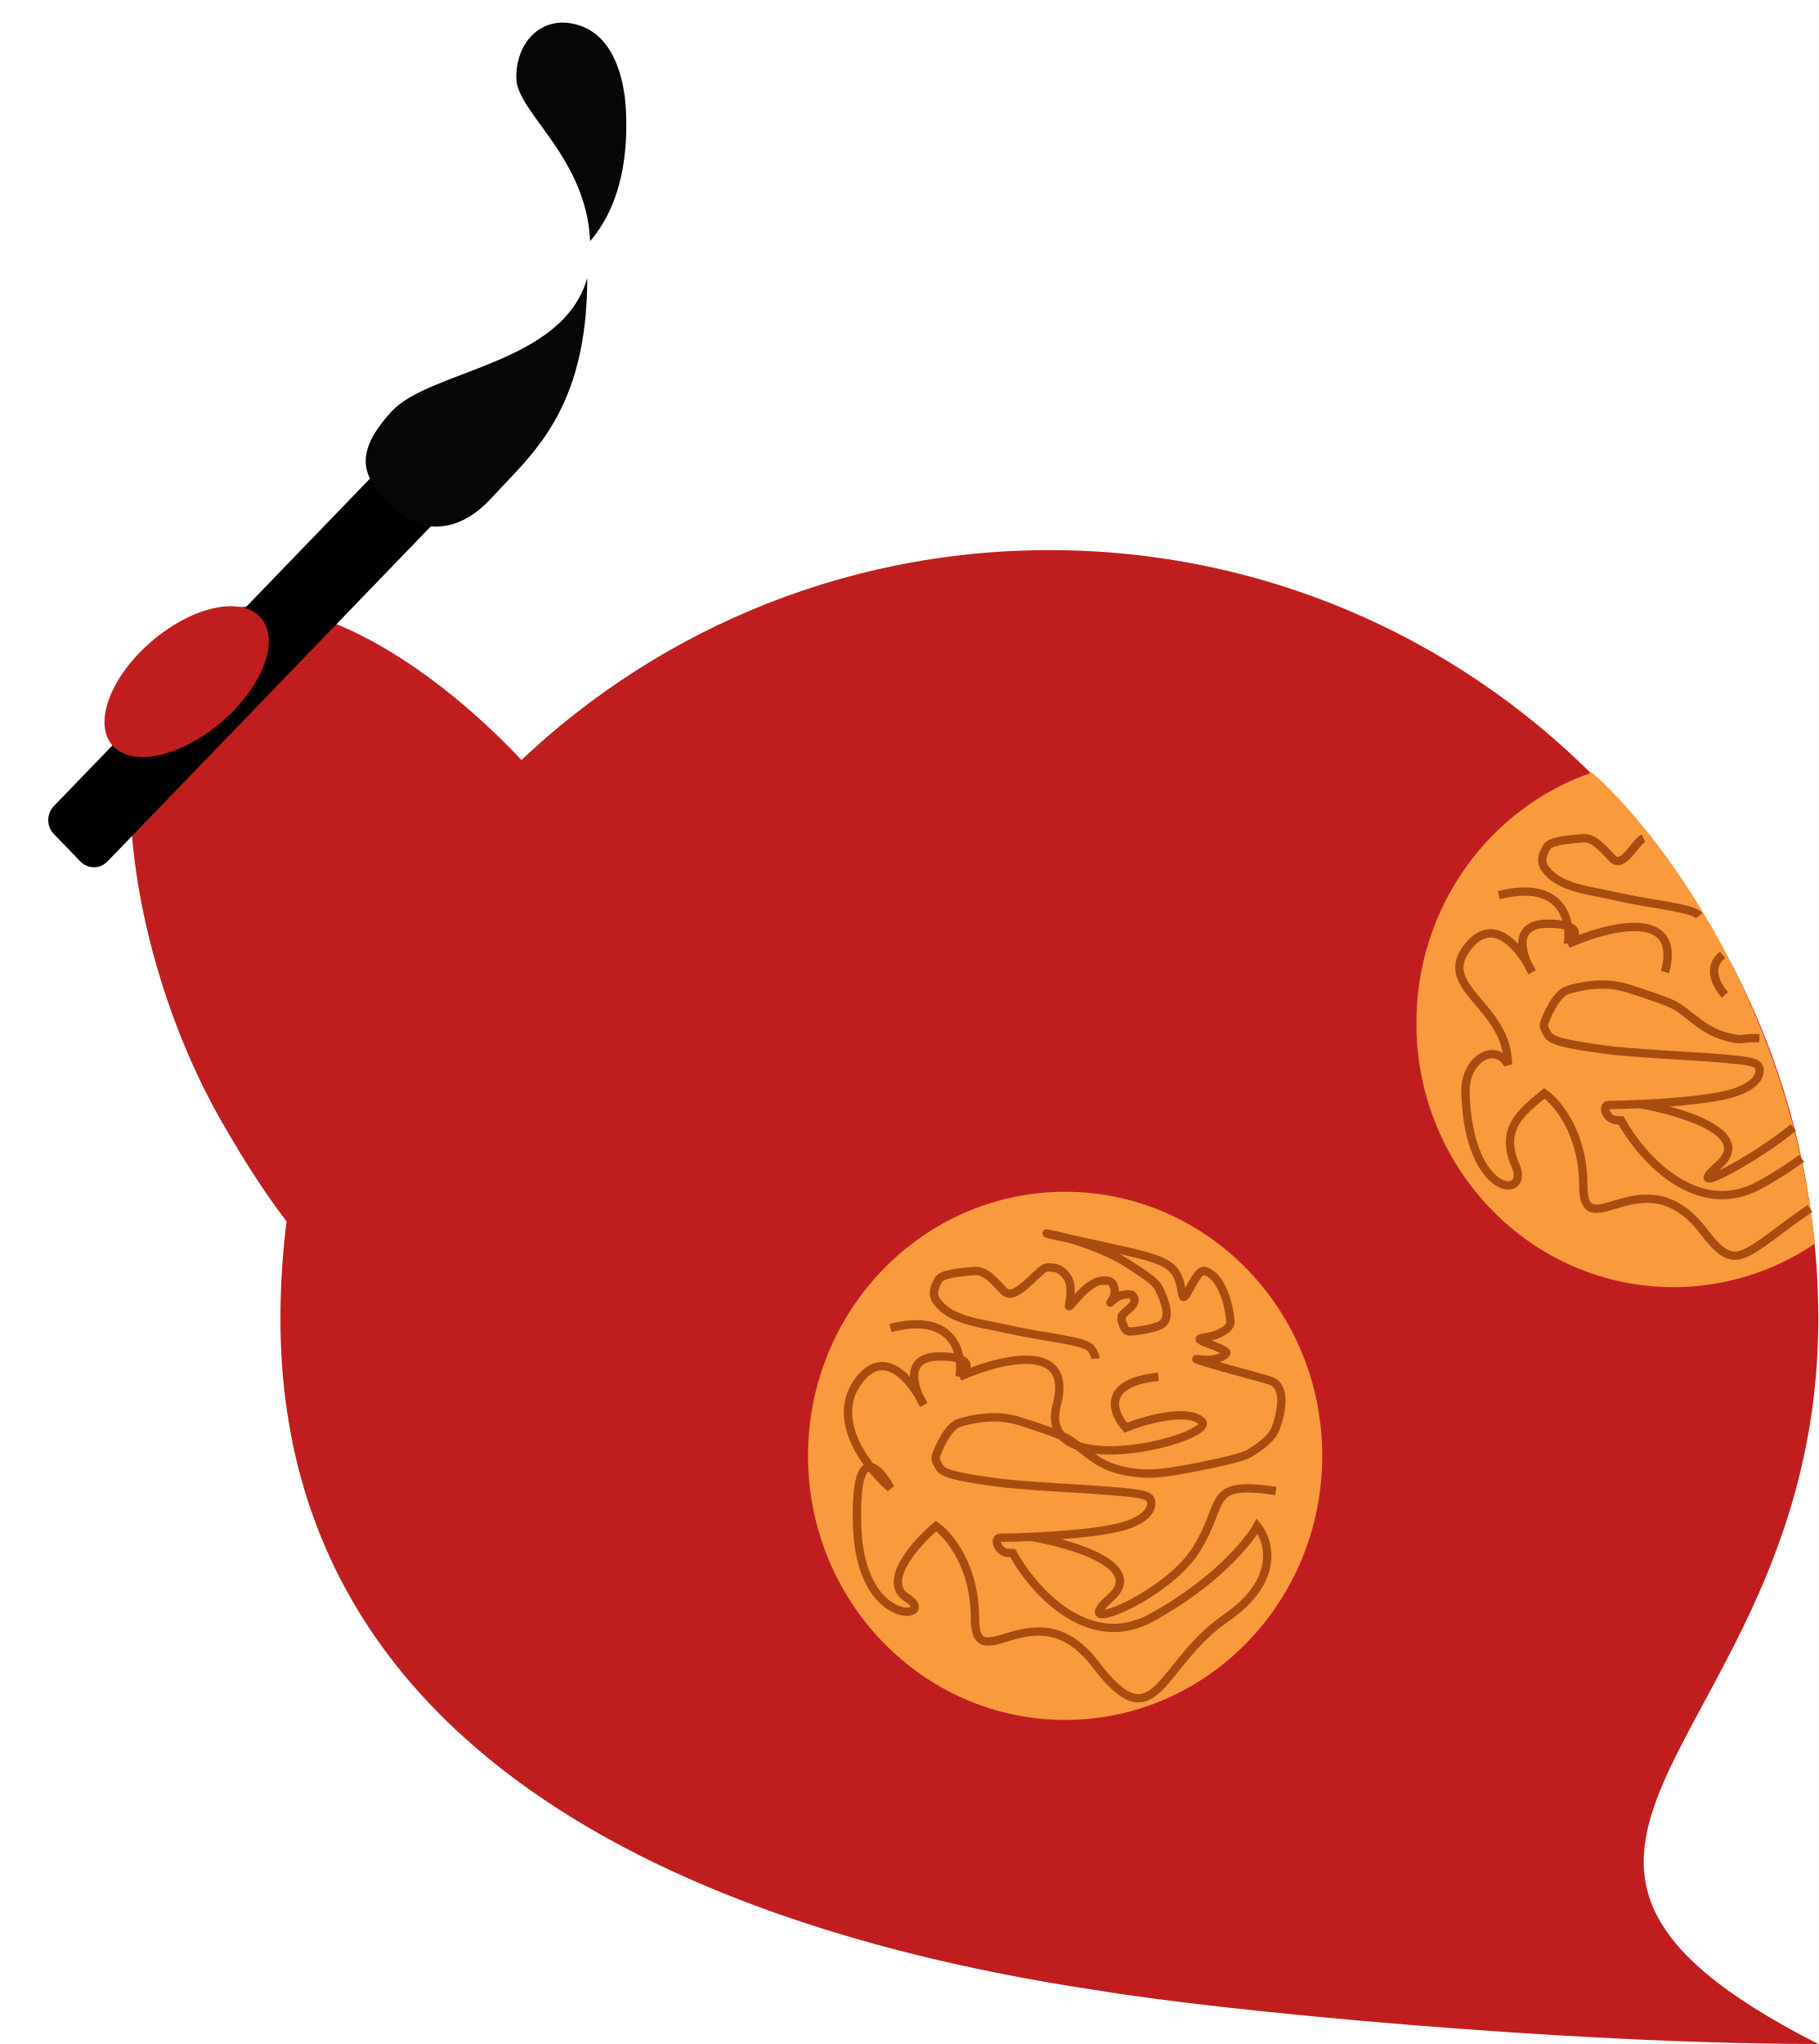
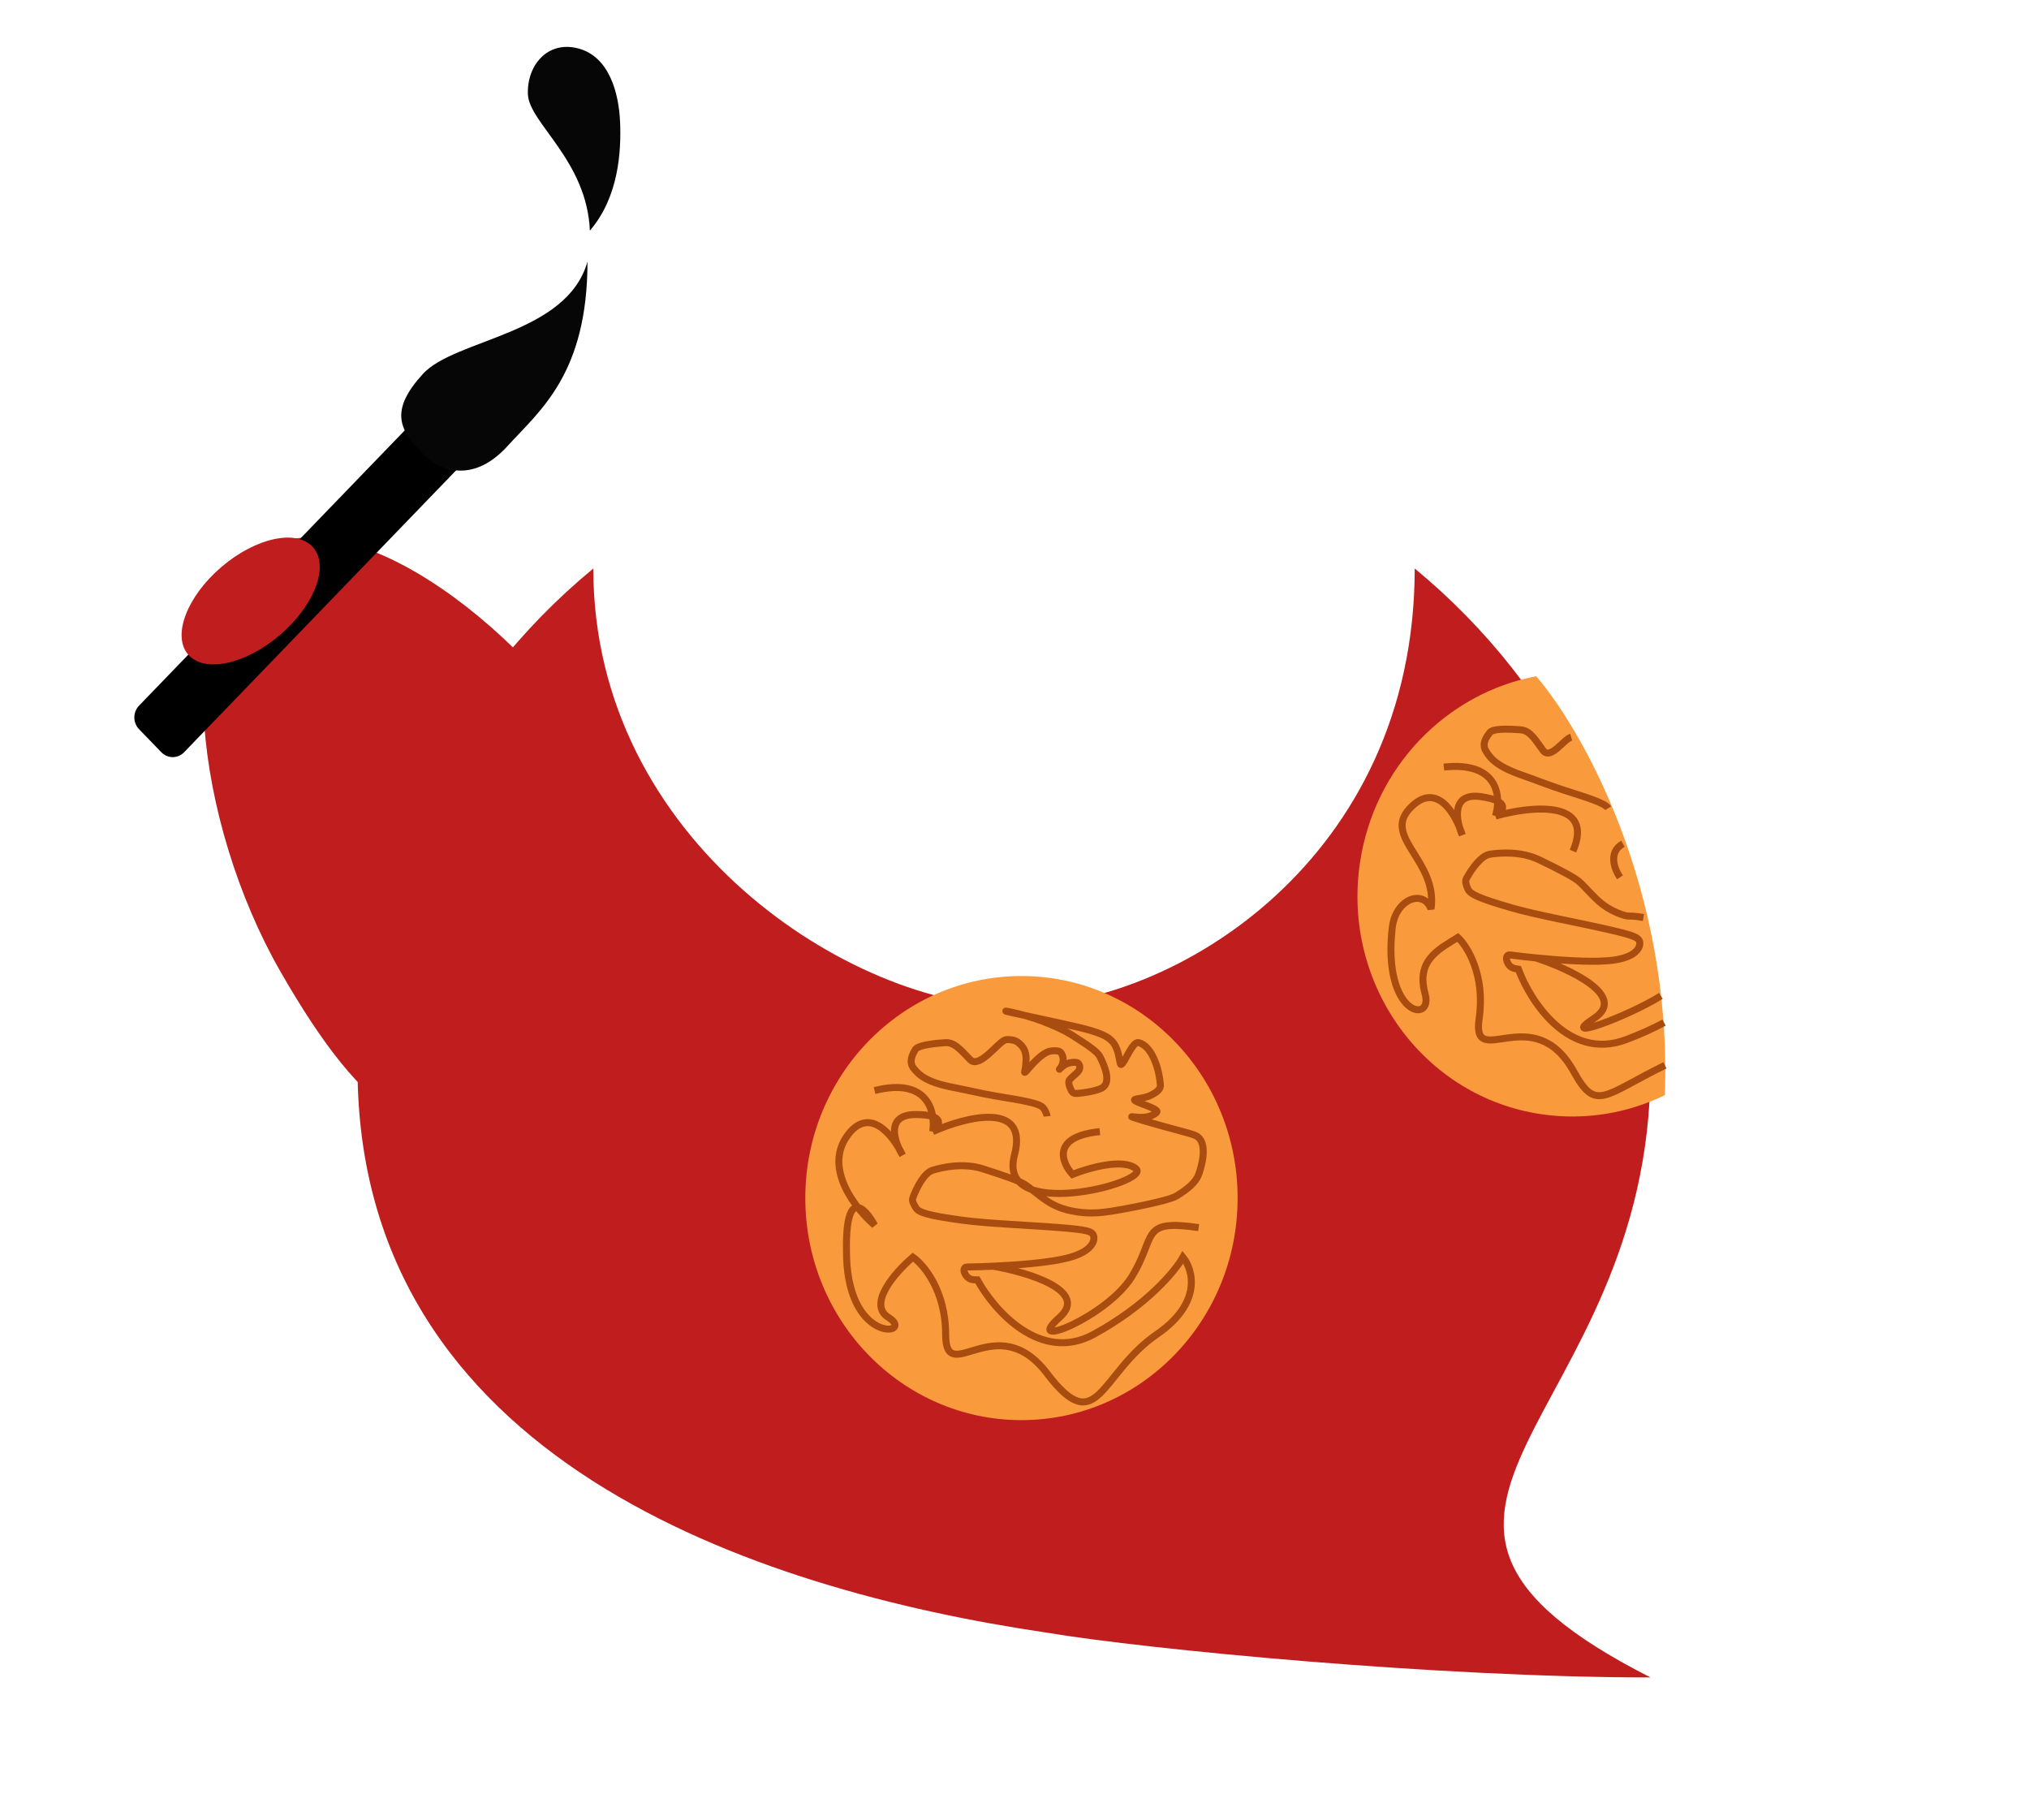
- <svg xmlns="http://www.w3.org/2000/svg" width="2185" height="2456" viewBox="0 0 2185 2456" fill="none">
-   <path d="M266.446 1347.86C145.099 1136.04 107.415 821.235 239.917 745.325C372.42 669.414 624.933 861.147 746.28 1072.96C867.627 1284.77 746.947 1470.72 614.445 1546.63C481.942 1622.54 387.793 1559.67 266.446 1347.86Z" fill="#C01E1E" />
-   <path d="M64.832 1002.27C62.668 1000.06 60.949 997.422 59.776 994.518C58.603 991.615 57.999 988.499 57.999 985.353C57.999 982.206 58.603 979.091 59.776 976.187C60.949 973.284 62.668 970.649 64.832 968.437L454.524 564.777C456.661 562.561 459.201 560.802 461.998 559.602C464.794 558.402 467.792 557.784 470.82 557.784C473.848 557.784 476.846 558.402 479.642 559.602C482.438 560.802 484.978 562.561 487.116 564.777L518.76 597.559C520.924 599.771 522.643 602.405 523.816 605.309C524.989 608.212 525.593 611.328 525.593 614.474C525.593 617.621 524.989 620.736 523.816 623.64C522.643 626.543 520.924 629.177 518.76 631.39L129.176 1035.05C127.038 1037.28 124.494 1039.04 121.691 1040.25C118.888 1041.46 115.883 1042.08 112.847 1042.08C109.811 1042.08 106.805 1041.46 104.003 1040.25C101.2 1039.04 98.656 1037.28 96.517 1035.05L64.832 1002.27Z" fill="black" />
-   <path d="M705.679 333.907C705.679 494.691 637.344 546.968 591.5 597.463C545.656 647.958 498.192 638.249 466.792 605.171C435.392 572.092 424.406 545.186 470.251 494.691C516.095 444.197 676.331 438.646 705.679 333.907Z" fill="#060606" />
-   <path d="M752.281 134.722C753.987 175.511 750.647 241.41 709.087 289.757C704.894 189.525 622.226 135.854 620.52 95.065C618.814 54.276 648.142 17.588 692.664 29.428C737.186 41.267 750.574 93.933 752.281 134.722Z" fill="#060606" />
-   <ellipse cx="224.269" cy="818.998" rx="117.613" ry="64.138" transform="rotate(-40.4472 224.269 818.998)" fill="#C01E1E" />
-   <path d="M2185 2456C1713 2216 2185 2095.31 2185 1585C2185 1074.69 1771.31 661 1261 661C750.689 661 337 1074.69 337 1585C337 2143.33 903 2330.12 1322 2392C1465 2416 1882 2456 2185 2456Z" fill="#C01E1E" />
-   <ellipse cx="1279.95" cy="1749.3" rx="308.946" ry="317.296" fill="#F99A3D" />
-   <path d="M1316.57 1632.48C1316.36 1630.45 1314.88 1625.08 1310.87 1620.18C1305.2 1613.27 1278.07 1609.32 1243.98 1603.58C1222.07 1599.9 1204.6 1595.4 1183.3 1591.34C1143.05 1583.66 1133.12 1572.81 1126.16 1564.26C1118.04 1554.29 1124.75 1543.31 1127.94 1537.44C1131.13 1531.56 1149.52 1528.64 1171.58 1527.22C1185.3 1526.34 1196.15 1541.16 1206.91 1551.77C1219.59 1564.29 1245.47 1528.29 1255.72 1523.71C1259.01 1522.24 1262.75 1522.86 1266.78 1523.41C1272.33 1524.17 1276.79 1527.67 1280.18 1531.55C1288.4 1540.94 1286.59 1552.29 1285.95 1560.21C1285.69 1563.46 1284.89 1566.8 1284.57 1568.3C1282.96 1575.74 1298.01 1550.18 1316.18 1540.98C1320.97 1538.55 1326.88 1538.64 1330.54 1538.91C1334.21 1539.17 1335.89 1540.46 1337.18 1542.77C1343.58 1554.27 1335.3 1564.21 1334.23 1565.24C1332.47 1566.93 1338.87 1559.97 1344.07 1557.66C1349.21 1555.37 1354.61 1554.95 1358.86 1555.5C1360.94 1555.77 1362.26 1557.88 1362.92 1559.84C1363.57 1561.79 1363.36 1563.99 1362.41 1566.14C1360.44 1570.58 1354.04 1574.04 1348.82 1580.12C1345.69 1583.77 1349.29 1591.71 1351.31 1595.68C1353.34 1599.64 1355.65 1600.19 1362 1599.56C1378.8 1597.88 1391.61 1594.28 1395.86 1591.42C1408.06 1583.2 1399.31 1561.33 1391.99 1547.03C1388.25 1539.71 1374.5 1530.72 1352.83 1516.86C1340.64 1509.07 1324.28 1501.92 1308.75 1496.09C1293.21 1490.25 1278.55 1486.5 1267.84 1484.11C1257.13 1481.72 1250.82 1480.81 1269.9 1485.07C1288.98 1489.34 1333.65 1498.82 1359.82 1504.9C1392.58 1512.51 1401.97 1518.21 1407.59 1523.3C1418.54 1533.19 1419 1548.59 1421.12 1556.85C1423.47 1566.02 1434.93 1532.18 1444.28 1527.61C1446.39 1526.58 1448.53 1527.32 1450.98 1528.42C1467.97 1536.08 1477.02 1566.67 1478.54 1587.58C1479.06 1594.75 1471.23 1599.12 1464.65 1602.46C1458.08 1605.79 1449.13 1606.74 1443.69 1607.85C1432.52 1610.13 1468.16 1618.02 1473.43 1624.8C1474.57 1626.28 1471.24 1628.59 1468.89 1629.91C1456.5 1636.86 1439.53 1632.71 1437.61 1632.99C1435.57 1633.28 1467.52 1642.84 1510.78 1654.33C1526.51 1658.51 1529.4 1659.95 1531.66 1661.62C1545.52 1671.9 1538.62 1700.72 1533.21 1715.47C1528.78 1727.54 1516.76 1736.71 1502.42 1745.72C1497.59 1748.75 1490.05 1751.17 1472.37 1755.44C1454.68 1759.7 1426.68 1765.21 1407.94 1768.14C1380.77 1772.39 1364.94 1770.34 1350.94 1767.48C1335.77 1764.38 1324.93 1759.04 1316.45 1753.41C1303.67 1744.91 1293.25 1735.12 1284.34 1729.57C1275.81 1724.25 1253.41 1716.6 1224.51 1707.43C1196.26 1698.45 1166.37 1705.4 1153.11 1709.48C1140.9 1713.23 1130.39 1733.69 1124.79 1748.68C1122.92 1753.7 1126.48 1758.62 1128.7 1762.7C1132.7 1770 1145.78 1774.01 1194.81 1780.85C1230.2 1785.78 1296.64 1788.35 1334.93 1791.52C1373.22 1794.69 1381.64 1796.35 1383.24 1803.99C1384.84 1811.64 1379.37 1825.22 1350.04 1833.74C1320.72 1842.25 1267.7 1845.27 1239.13 1846.65M1239.13 1846.65C1208.06 1848.14 1203.53 1847.27 1200.24 1848.1C1198.62 1848.51 1198 1850.58 1197.88 1852.26C1197.65 1855.61 1199.89 1858.76 1202.22 1861.72C1203.71 1863.21 1205.81 1864.68 1208.37 1865.44C1210.93 1866.19 1213.87 1866.19 1216.91 1866.19C1240.59 1909.46 1307.01 1985.6 1383.24 1944C1459.48 1902.4 1500.03 1853.16 1510.78 1833.74C1525.47 1851.82 1538.57 1899.2 1473.43 1944C1391.99 2000 1389.16 2095.45 1316.57 2000C1243.98 1904.55 1171.58 2021.81 1171.58 1944C1171.58 1881.75 1140.39 1844.56 1124.79 1833.74C1100.29 1854.49 1059.04 1900.8 1090 1920C1128.7 1944 1034 1960.05 1030 1833.74C1026.8 1732.69 1055.33 1761.14 1070 1788C1043.33 1765.22 998 1708.05 1030 1661.62C1062 1615.19 1096.67 1659.86 1110 1688C1098.04 1668.64 1085.03 1629.91 1128.7 1629.91C1172.38 1629.91 1163.17 1646.19 1153.11 1654.33M1239.13 1846.65C1288.84 1855.13 1377.46 1881.69 1334.23 1920C1280.18 1967.89 1401.79 1919.45 1437.61 1861.72C1473.43 1803.99 1448.42 1779.05 1533.21 1791.52M1153.11 1654.33C1157.4 1626.61 1146.8 1576.08 1070 1595.68M1153.11 1654.33C1200.68 1633.05 1290.63 1609.99 1269.9 1688C1243.98 1785.51 1466.26 1726.85 1443.69 1707.43C1425.63 1691.89 1375.59 1706.31 1352.83 1715.47C1337.03 1698.02 1322.75 1661.35 1391.99 1654.33" stroke="#A84C0F" stroke-width="10" />
-   <path d="M1702 1229.3C1702 1404.53 1840.32 1546.59 2010.95 1546.59C2073.78 1546.59 2132.22 1527.33 2181 1494.24C2149 1200.04 1989 994.346 1913 928.277C1790.38 970.341 1702 1089.22 1702 1229.3Z" fill="#F99A3D" />
-   <path d="M2041.87 1100.18C2036.2 1093.27 2009.07 1089.32 1974.98 1083.58C1953.07 1079.9 1935.6 1075.4 1914.3 1071.34C1874.05 1063.66 1864.12 1052.81 1857.16 1044.26C1849.04 1034.29 1855.75 1023.31 1858.94 1017.44C1862.13 1011.56 1880.52 1008.64 1902.58 1007.22C1916.3 1006.34 1927.15 1021.16 1937.91 1031.77C1950.59 1044.29 1964.72 1011.81 1974.98 1007.22M2114.24 1247.48C2089.55 1246.82 2095.94 1250.34 2081.94 1247.48C2066.77 1244.38 2055.93 1239.04 2047.45 1233.41C2034.67 1224.91 2024.25 1215.12 2015.34 1209.57C2006.81 1204.25 1984.41 1196.6 1955.51 1187.43C1927.26 1178.45 1897.37 1185.4 1884.11 1189.48C1871.9 1193.23 1861.39 1213.69 1855.79 1228.68C1853.92 1233.7 1857.48 1238.62 1859.7 1242.7C1863.7 1250 1876.78 1254.01 1925.81 1260.85C1961.2 1265.78 2027.64 1268.35 2065.93 1271.52C2104.22 1274.69 2112.64 1276.35 2114.24 1283.99C2115.84 1291.64 2110.37 1305.22 2081.04 1313.74C2051.72 1322.25 1998.7 1325.27 1970.13 1326.65M1970.13 1326.65C1939.06 1328.14 1934.53 1327.27 1931.24 1328.1C1929.62 1328.51 1929 1330.58 1928.88 1332.26C1928.65 1335.61 1930.89 1338.76 1933.22 1341.72C1934.71 1343.21 1936.81 1344.68 1939.37 1345.44C1941.93 1346.19 1944.87 1346.19 1947.91 1346.19C1971.59 1389.46 2038.01 1465.6 2114.24 1424C2133.38 1413.56 2150.27 1402.63 2165 1391.82M1970.13 1326.65C2019.84 1335.13 2108.46 1361.69 2065.23 1400C2017.36 1442.41 2112.1 1390.88 2155 1354.72M2175 1452C2093.56 1508 2087.12 1532 2047.57 1480C1974.98 1384.55 1902.58 1501.81 1902.58 1424C1902.58 1361.75 1871.39 1324.56 1855.79 1313.74C1831.29 1334.49 1801 1354.72 1821 1400C1839.4 1441.66 1765 1440.05 1761 1313.74C1759.66 1271.52 1797.33 1252.14 1812 1279C1812 1209.57 1729 1188.05 1761 1141.62C1793 1095.19 1827.67 1139.86 1841 1168C1829.04 1148.64 1816.03 1109.91 1859.7 1109.91C1903.38 1109.91 1894.17 1126.19 1884.11 1134.33M1884.11 1134.33C1888.4 1106.61 1877.8 1056.08 1801 1075.68M1884.11 1134.33C1931.68 1113.05 2021.63 1089.99 2000.9 1168M2072.83 1195.47C2061.76 1183.24 2051.44 1161.6 2070.04 1147.31" stroke="#A84C0F" stroke-width="10" />
+ <svg xmlns="http://www.w3.org/2000/svg" width="2900" height="2600" viewBox="0 0 2900 2600" fill="none">
+   <path d="M400.447 1387.68C279.1 1175.87 241.416 861.062 373.918 785.152C506.421 709.241 758.934 900.974 880.281 1112.79C1001.63 1324.6 880.948 1510.55 748.445 1586.46C615.943 1662.37 521.794 1599.5 400.447 1387.68Z" fill="#C01E1E" />
+   <path d="M198.833 1042.09C196.669 1039.88 194.95 1037.25 193.777 1034.34C192.604 1031.44 192 1028.33 192 1025.18C192 1022.03 192.604 1018.92 193.777 1016.01C194.95 1013.11 196.669 1010.48 198.833 1008.26L588.525 604.604C590.662 602.388 593.202 600.629 595.999 599.429C598.795 598.229 601.793 597.611 604.821 597.611C607.849 597.611 610.847 598.229 613.643 599.429C616.439 600.629 618.979 602.388 621.117 604.604L652.761 637.386C654.925 639.598 656.644 642.232 657.817 645.135C658.99 648.039 659.594 651.154 659.594 654.301C659.594 657.448 658.99 660.563 657.817 663.466C656.644 666.37 654.925 669.004 652.761 671.216L263.177 1074.88C261.039 1077.1 258.495 1078.87 255.692 1080.08C252.889 1081.28 249.884 1081.9 246.848 1081.9C243.812 1081.9 240.806 1081.28 238.003 1080.08C235.201 1078.87 232.657 1077.1 230.518 1074.88L198.833 1042.09Z" fill="black" />
+   <path d="M839.68 373.734C839.68 534.518 771.345 586.795 725.501 637.29C679.657 687.785 632.193 678.076 600.793 644.997C569.393 611.919 558.407 585.013 604.251 534.518C650.096 484.023 810.332 478.473 839.68 373.734Z" fill="#060606" />
+   <path d="M886.282 174.549C887.988 215.337 884.648 281.237 843.088 329.584C838.895 229.352 756.227 175.68 754.521 134.892C752.815 94.103 782.143 57.415 826.665 69.255C871.187 81.094 884.575 133.76 886.282 174.549Z" fill="#060606" />
+   <path d="M447.774 782.524C470.754 809.48 449.311 865.494 399.88 907.634C350.448 949.774 291.746 962.083 268.766 935.126C245.786 908.17 267.23 852.156 316.661 810.016C366.093 767.876 424.794 755.567 447.774 782.524Z" fill="#C01E1E" />
+   <path d="M2359 2397C1887 2157 2359 2036.31 2359 1526C2359 1238.6 2227.79 981.848 2022 812.378C2022 1227 1679.75 1438.5 1449.35 1438.5C1218.95 1438.5 848 1203 848 812.378C642.213 981.848 511 1238.6 511 1526C511 2084.33 1077 2271.12 1496 2333C1639 2357 2056 2397 2359 2397Z" fill="#C01E1E" />
+   <ellipse cx="1459.95" cy="1712.02" rx="308.946" ry="317.296" fill="#F99A3D" />
+   <path d="M1496.57 1595.2C1496.36 1593.17 1494.88 1587.8 1490.87 1582.9C1485.2 1575.99 1458.07 1572.05 1423.98 1566.31C1402.07 1562.62 1384.6 1558.12 1363.3 1554.06C1323.05 1546.39 1313.12 1535.53 1306.16 1526.98C1298.04 1517.02 1304.75 1506.03 1307.94 1500.16C1311.13 1494.29 1329.52 1491.36 1351.58 1489.94C1365.3 1489.06 1376.15 1503.88 1386.91 1514.49C1399.59 1527.01 1425.47 1491.02 1435.72 1486.43C1439.01 1484.96 1442.75 1485.59 1446.78 1486.14C1452.33 1486.9 1456.79 1490.39 1460.18 1494.27C1468.4 1503.66 1466.59 1515.01 1465.95 1522.94C1465.69 1526.18 1464.89 1529.53 1464.57 1531.02C1462.96 1538.46 1478.01 1512.91 1496.18 1503.7C1500.97 1501.27 1506.88 1501.37 1510.54 1501.63C1514.21 1501.89 1515.89 1503.18 1517.18 1505.49C1523.58 1517 1515.3 1526.93 1514.23 1527.96C1512.47 1529.65 1518.87 1522.69 1524.07 1520.38C1529.21 1518.09 1534.61 1517.67 1538.86 1518.22C1540.94 1518.49 1542.26 1520.61 1542.92 1522.56C1543.57 1524.51 1543.36 1526.72 1542.41 1528.86C1540.44 1533.3 1534.04 1536.76 1528.82 1542.84C1525.69 1546.49 1529.29 1554.44 1531.31 1558.4C1533.34 1562.37 1535.65 1562.92 1542 1562.28C1558.8 1560.6 1571.61 1557 1575.86 1554.14C1588.06 1545.92 1579.31 1524.06 1571.99 1509.75C1568.25 1502.44 1554.5 1493.44 1532.83 1479.58C1520.64 1471.79 1504.28 1464.64 1488.75 1458.81C1473.21 1452.97 1458.55 1449.23 1447.84 1446.84C1437.13 1444.45 1430.82 1443.53 1449.9 1447.8C1468.98 1452.06 1513.65 1461.55 1539.82 1467.62C1572.58 1475.23 1581.97 1480.93 1587.59 1486.02C1598.54 1495.91 1599 1511.31 1601.12 1519.58C1603.47 1528.74 1614.93 1494.91 1624.28 1490.33C1626.39 1489.3 1628.53 1490.04 1630.98 1491.15C1647.97 1498.81 1657.02 1529.4 1658.54 1550.3C1659.06 1557.47 1651.23 1561.85 1644.65 1565.18C1638.08 1568.51 1629.13 1569.46 1623.69 1570.57C1612.52 1572.85 1648.16 1580.74 1653.43 1587.53C1654.57 1589.01 1651.24 1591.31 1648.89 1592.63C1636.5 1599.59 1619.53 1595.44 1617.61 1595.71C1615.57 1596 1647.52 1605.56 1690.78 1617.06C1706.51 1621.24 1709.4 1622.67 1711.66 1624.34C1725.52 1634.62 1718.62 1663.45 1713.21 1678.19C1708.78 1690.27 1696.76 1699.44 1682.42 1708.44C1677.59 1711.47 1670.05 1713.89 1652.37 1718.16C1634.68 1722.43 1606.68 1727.93 1587.94 1730.86C1560.77 1735.11 1544.94 1733.06 1530.94 1730.2C1515.77 1727.1 1504.93 1721.76 1496.45 1716.13C1483.67 1707.63 1473.25 1697.84 1464.34 1692.29C1455.81 1686.97 1433.41 1679.33 1404.51 1670.15C1376.26 1661.17 1346.37 1668.12 1333.11 1672.2C1320.9 1675.96 1310.39 1696.41 1304.79 1711.4C1302.92 1716.43 1306.48 1721.35 1308.7 1725.42C1312.7 1732.73 1325.78 1736.74 1374.81 1743.57C1410.2 1748.5 1476.64 1751.07 1514.93 1754.24C1553.22 1757.42 1561.64 1759.07 1563.24 1766.71C1564.84 1774.36 1559.37 1787.95 1530.04 1796.46C1500.72 1804.97 1447.7 1807.99 1419.13 1809.37M1419.13 1809.37C1388.06 1810.86 1383.53 1810 1380.24 1810.82C1378.62 1811.23 1378 1813.3 1377.88 1814.98C1377.65 1818.33 1379.89 1821.48 1382.22 1824.44C1383.71 1825.93 1385.81 1827.4 1388.37 1828.16C1390.93 1828.92 1393.87 1828.92 1396.91 1828.92C1420.59 1872.18 1487.01 1948.32 1563.24 1906.72C1639.48 1865.12 1680.03 1815.88 1690.78 1796.46C1705.47 1814.55 1718.57 1861.92 1653.43 1906.72C1571.99 1962.72 1569.16 2058.18 1496.57 1962.72C1423.98 1867.27 1351.58 1984.53 1351.58 1906.72C1351.58 1844.48 1320.39 1807.28 1304.79 1796.46C1280.29 1817.21 1239.04 1863.52 1270 1882.72C1308.7 1906.72 1214 1922.77 1210 1796.46C1206.8 1695.41 1235.33 1723.86 1250 1750.72C1223.33 1727.94 1178 1670.77 1210 1624.34C1242 1577.92 1276.67 1622.58 1290 1650.72C1278.04 1631.36 1265.03 1592.63 1308.7 1592.63C1352.38 1592.63 1343.17 1608.91 1333.11 1617.06M1419.13 1809.37C1468.84 1817.86 1557.46 1844.41 1514.23 1882.72C1460.18 1930.61 1581.79 1882.17 1617.61 1824.44C1653.43 1766.71 1628.42 1741.77 1713.21 1754.24M1333.11 1617.06C1337.4 1589.34 1326.8 1538.8 1250 1558.4M1333.11 1617.06C1380.68 1595.77 1470.63 1572.71 1449.9 1650.72C1423.98 1748.24 1646.26 1689.57 1623.69 1670.15C1605.63 1654.61 1555.59 1669.04 1532.83 1678.19C1517.03 1660.74 1502.75 1624.08 1571.99 1617.06" stroke="#A84C0F" stroke-width="10" />
+   <path d="M1943.6 1233.89C1918.42 1407.31 2034.88 1567.78 2203.74 1592.3C2265.92 1601.33 2326.53 1590.67 2379.55 1564.93C2390.17 1269.18 2261.39 1042.63 2195.68 966.327C2068.29 990.331 1963.74 1095.27 1943.6 1233.89Z" fill="#F99A3D" />
+   <path d="M2298.5 1154.97C2293.89 1147.31 2267.61 1139.51 2234.69 1128.93C2213.54 1122.13 2196.9 1115.17 2176.4 1108.09C2137.67 1094.71 2129.41 1082.54 2123.75 1073.08C2117.15 1062.05 2125.37 1052.14 2129.36 1046.8C2133.36 1041.44 2151.98 1041.19 2174.02 1042.95C2187.72 1044.05 2196.33 1060.28 2205.45 1072.33C2216.21 1086.54 2234.86 1056.42 2245.67 1053.36M2348.95 1311.14C2324.61 1306.93 2330.43 1311.34 2316.99 1306.5C2302.42 1301.25 2292.46 1294.4 2284.88 1287.61C2273.45 1277.37 2264.55 1266.18 2256.53 1259.41C2248.85 1252.92 2227.78 1242.13 2200.5 1228.89C2173.83 1215.95 2143.26 1218.53 2129.54 1220.66C2116.93 1222.63 2103.58 1241.35 2095.89 1255.39C2093.31 1260.09 2096.13 1265.47 2097.75 1269.82C2100.65 1277.63 2113.01 1283.48 2160.56 1297.29C2194.87 1307.26 2260.25 1319.34 2297.69 1327.99C2335.12 1336.63 2343.22 1339.48 2343.71 1347.27C2344.19 1355.07 2336.82 1367.73 2306.58 1371.94C2276.33 1376.14 2223.43 1371.52 2194.96 1368.77M2194.96 1368.77C2163.99 1365.78 2159.64 1364.28 2156.26 1364.62C2154.6 1364.79 2153.69 1366.75 2153.33 1368.4C2152.62 1371.68 2154.39 1375.12 2156.26 1378.38C2157.52 1380.07 2159.39 1381.83 2161.82 1382.94C2164.24 1384.06 2167.16 1384.48 2170.16 1384.92C2187.38 1431.14 2242.16 1516.04 2323.58 1485.83C2344.02 1478.24 2362.3 1469.86 2378.44 1461.28M2194.96 1368.77C2242.94 1384.32 2326.82 1423.33 2278.53 1455.03C2225.06 1490.12 2326.22 1452.74 2373.87 1423.12M2379.68 1522.27C2291.05 1565.98 2281.22 1588.81 2249.56 1531.66C2191.44 1426.77 2102.93 1532.4 2114.12 1455.4C2123.06 1393.81 2097.54 1352.51 2083.67 1339.56C2056.44 1356.58 2023.55 1372.24 2036.83 1419.93C2049.06 1463.8 1975.66 1451.51 1989.86 1325.94C1994.6 1283.97 2034.66 1270.2 2045.32 1298.89C2055.3 1230.18 1976.25 1196.96 2014.59 1155.61C2052.93 1114.26 2080.82 1163.45 2089.97 1193.21C2080.92 1172.33 2073.61 1132.13 2116.83 1138.41C2160.05 1144.69 2148.6 1159.48 2137.47 1166.09M2137.47 1166.09C2145.71 1139.28 2142.48 1087.74 2063.66 1096.1M2137.47 1166.09C2187.6 1151.87 2279.94 1141.97 2248.21 1216.19M2315.44 1253.72C2306.25 1240.03 2299.15 1217.12 2319.61 1205.66" stroke="#A84C0F" stroke-width="10" />
</svg>
